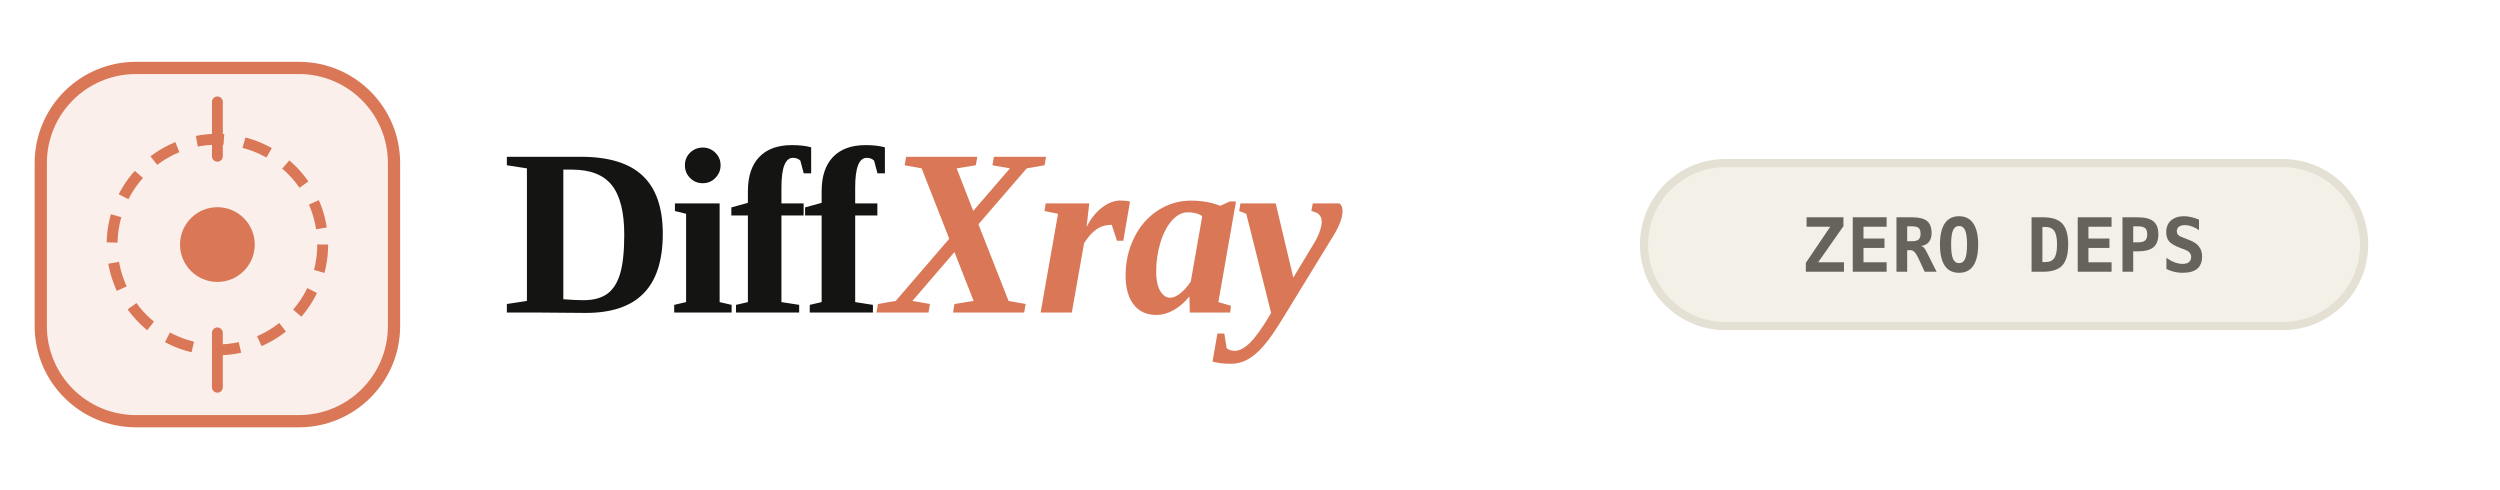
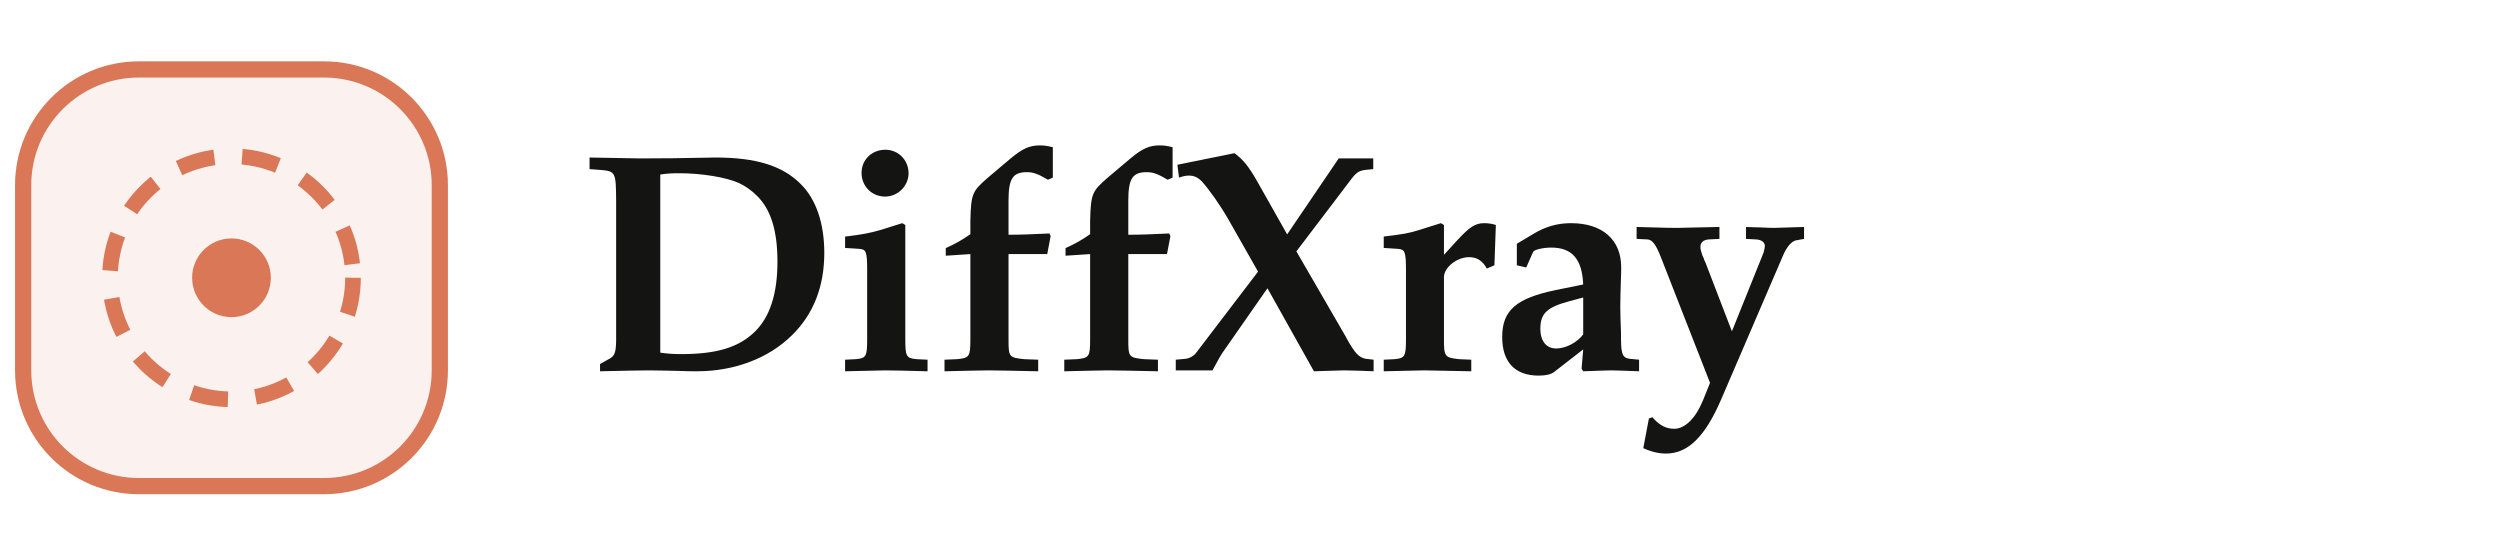
- <svg xmlns="http://www.w3.org/2000/svg" viewBox="0 0 368 72" width="368" height="72" role="img" aria-label="DiffXray">
-   <rect x="6" y="10" width="52" height="52" rx="14" fill="#D97757" fill-opacity="0.12" stroke="#D97757" stroke-width="1.8" />
-   <circle cx="32" cy="36" r="15.5" fill="none" stroke="#D97757" stroke-width="1.6" stroke-dasharray="4 3" />
-   <circle cx="32" cy="36" r="5.5" fill="#D97757" />
-   <line x1="32" y1="15" x2="32" y2="23" stroke="#D97757" stroke-width="1.6" stroke-linecap="round" />
-   <line x1="32" y1="49" x2="32" y2="57" stroke="#D97757" stroke-width="1.6" stroke-linecap="round" />
-   <text x="74" y="46" font-family="Georgia, 'Newsreader', 'Times New Roman', serif" font-size="35" font-weight="600" letter-spacing="-0.8" fill="#141413">Diff<tspan fill="#D97757" font-style="italic">Xray</tspan>
-   </text>
-   <rect x="242" y="24" width="106" height="24" rx="12" fill="#F3F0E8" stroke="#E4E0D4" stroke-width="1.2" />
-   <text x="295" y="40" text-anchor="middle" font-family="ui-monospace, SFMono-Regular, Menlo, Consolas, monospace" font-size="11" font-weight="600" fill="#66635B">ZERO DEPS</text>
+ <svg xmlns="http://www.w3.org/2000/svg" viewBox="0 0 216 48" width="216" height="48" role="img" aria-label="DiffXray">
+   <rect x="2" y="6" width="36" height="36" rx="10" fill="#D97757" fill-opacity="0.10" stroke="#D97757" stroke-width="1.4" />
+   <circle cx="20" cy="24" r="10.5" fill="none" stroke="#D97757" stroke-width="1.35" stroke-dasharray="3.2 2.4" />
+   <circle cx="20" cy="24" r="3.4" fill="#D97757" />
+   <text x="50" y="32" font-family="Georgia, 'Iowan Old Style', 'Palatino Linotype', 'Times New Roman', serif" font-size="27" font-weight="600" letter-spacing="-0.4" fill="#141413">DiffXray</text>
</svg>
